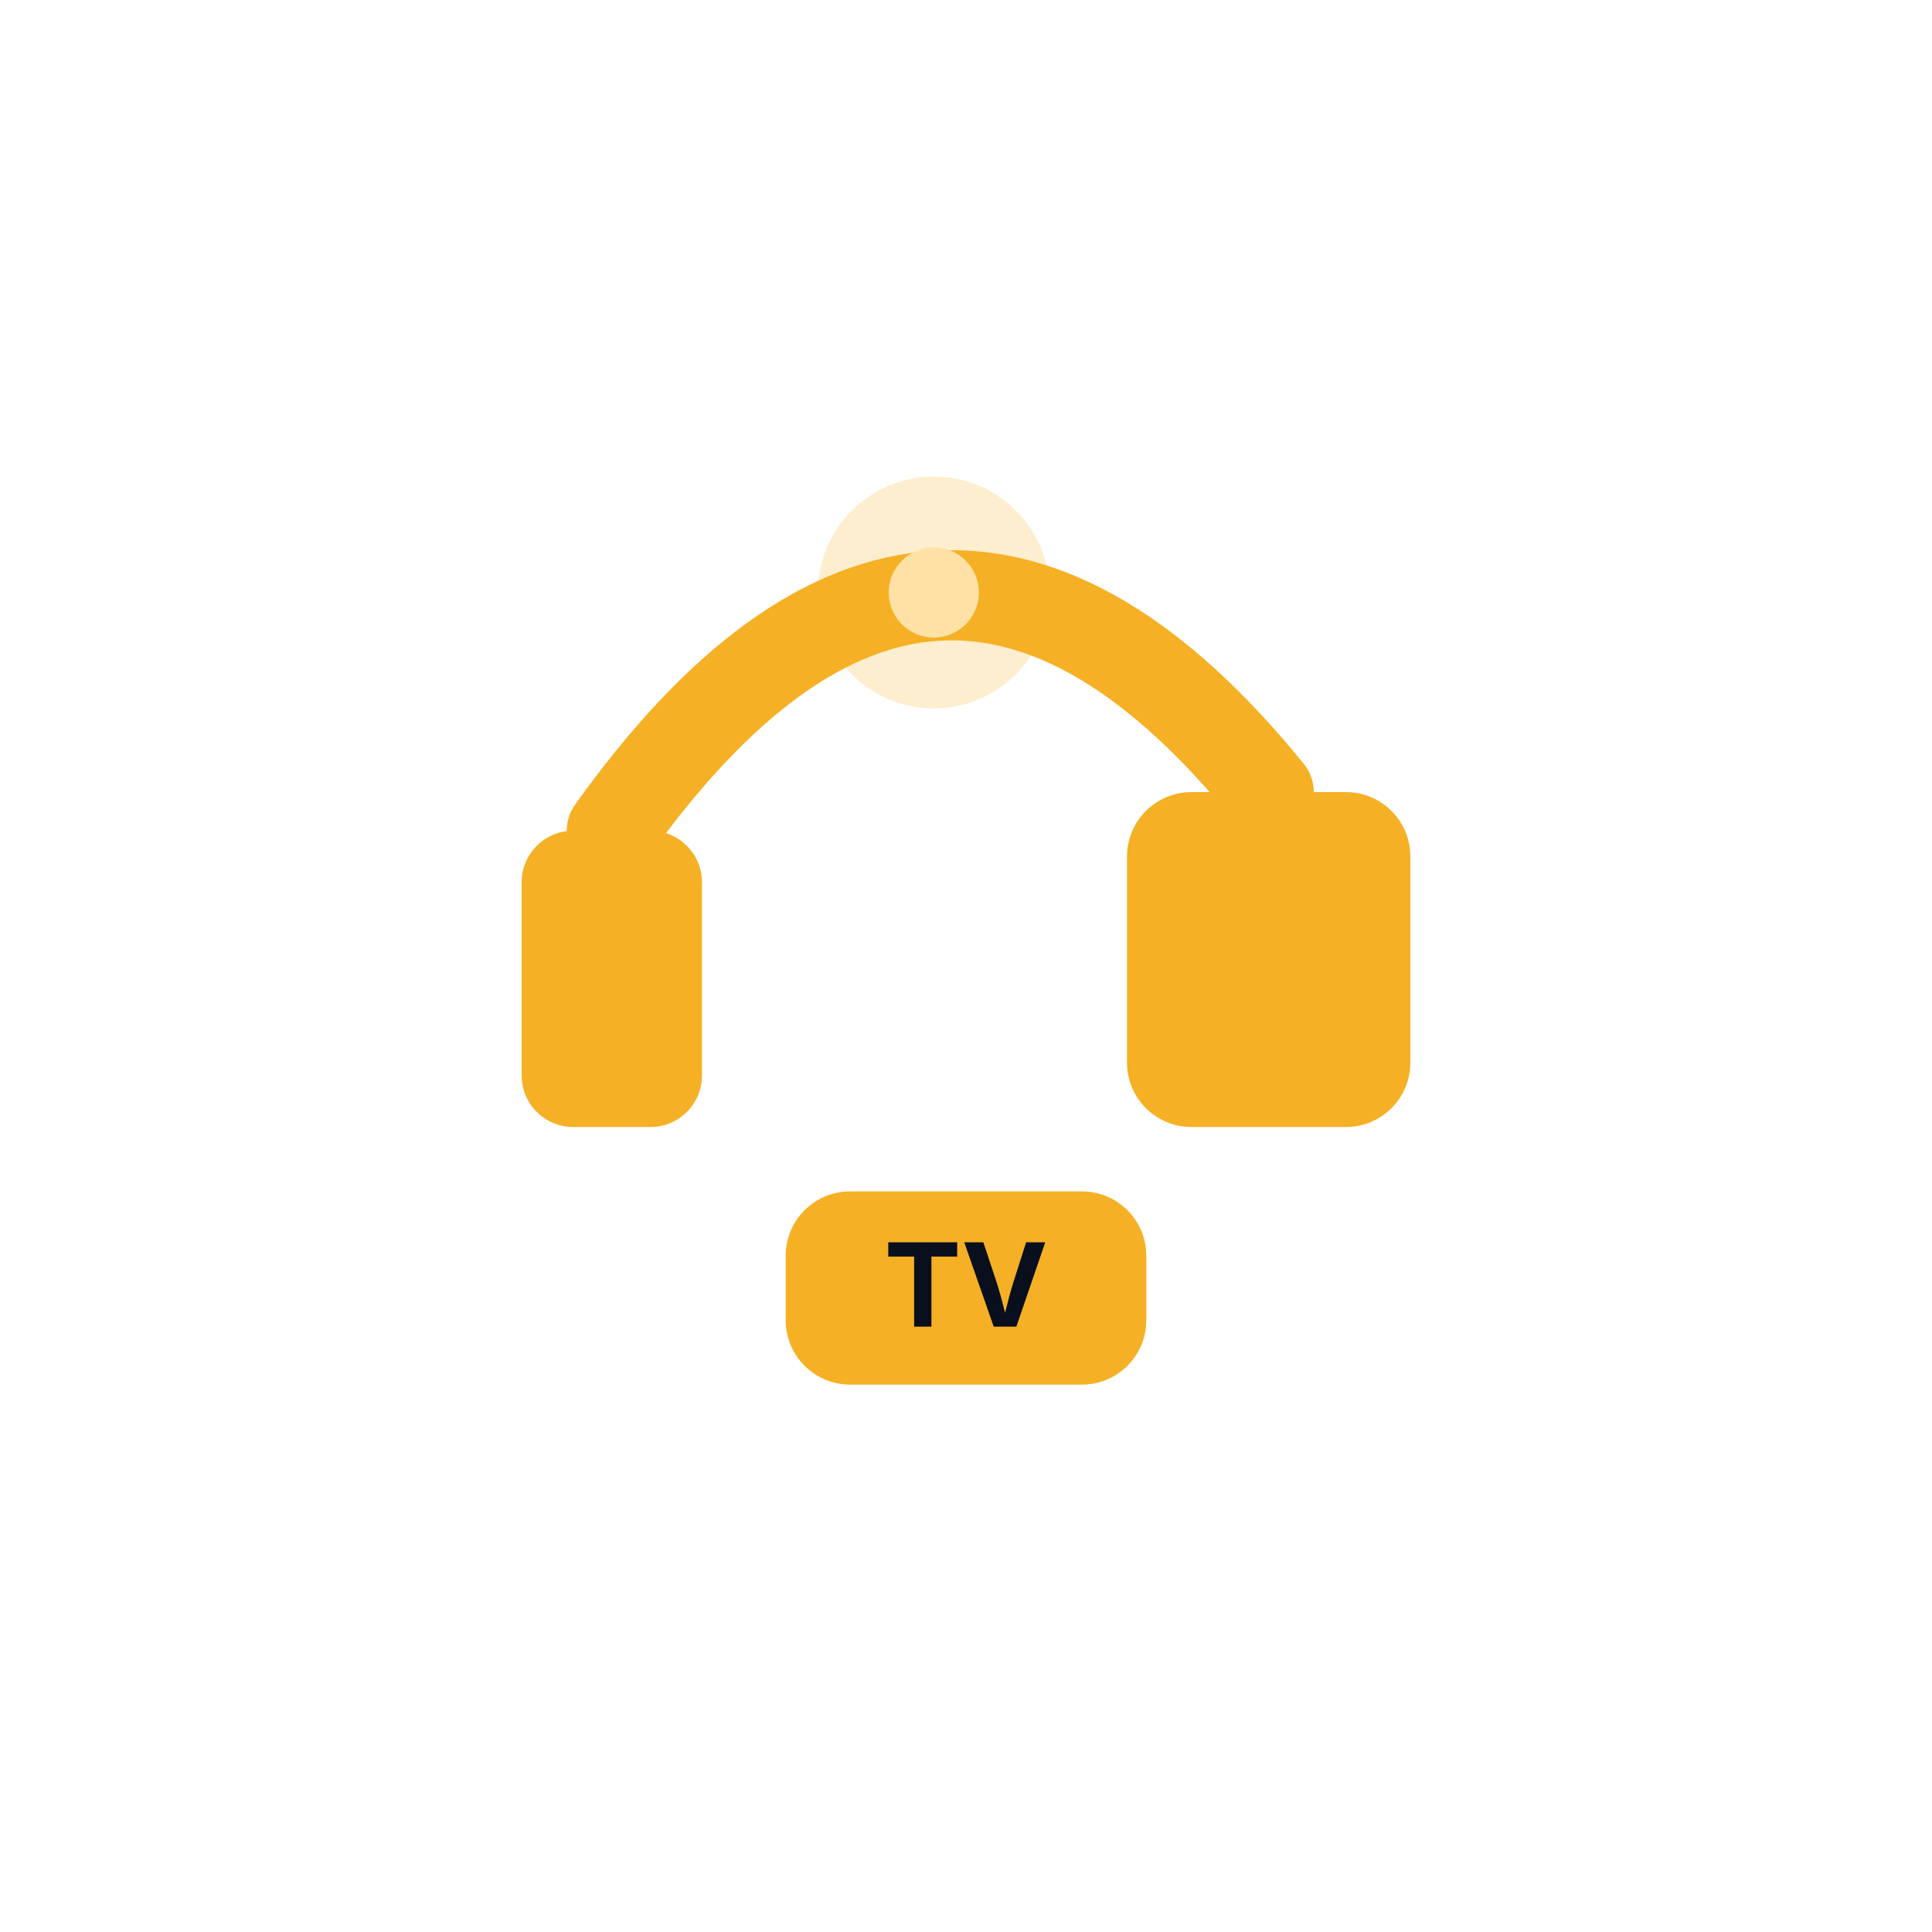
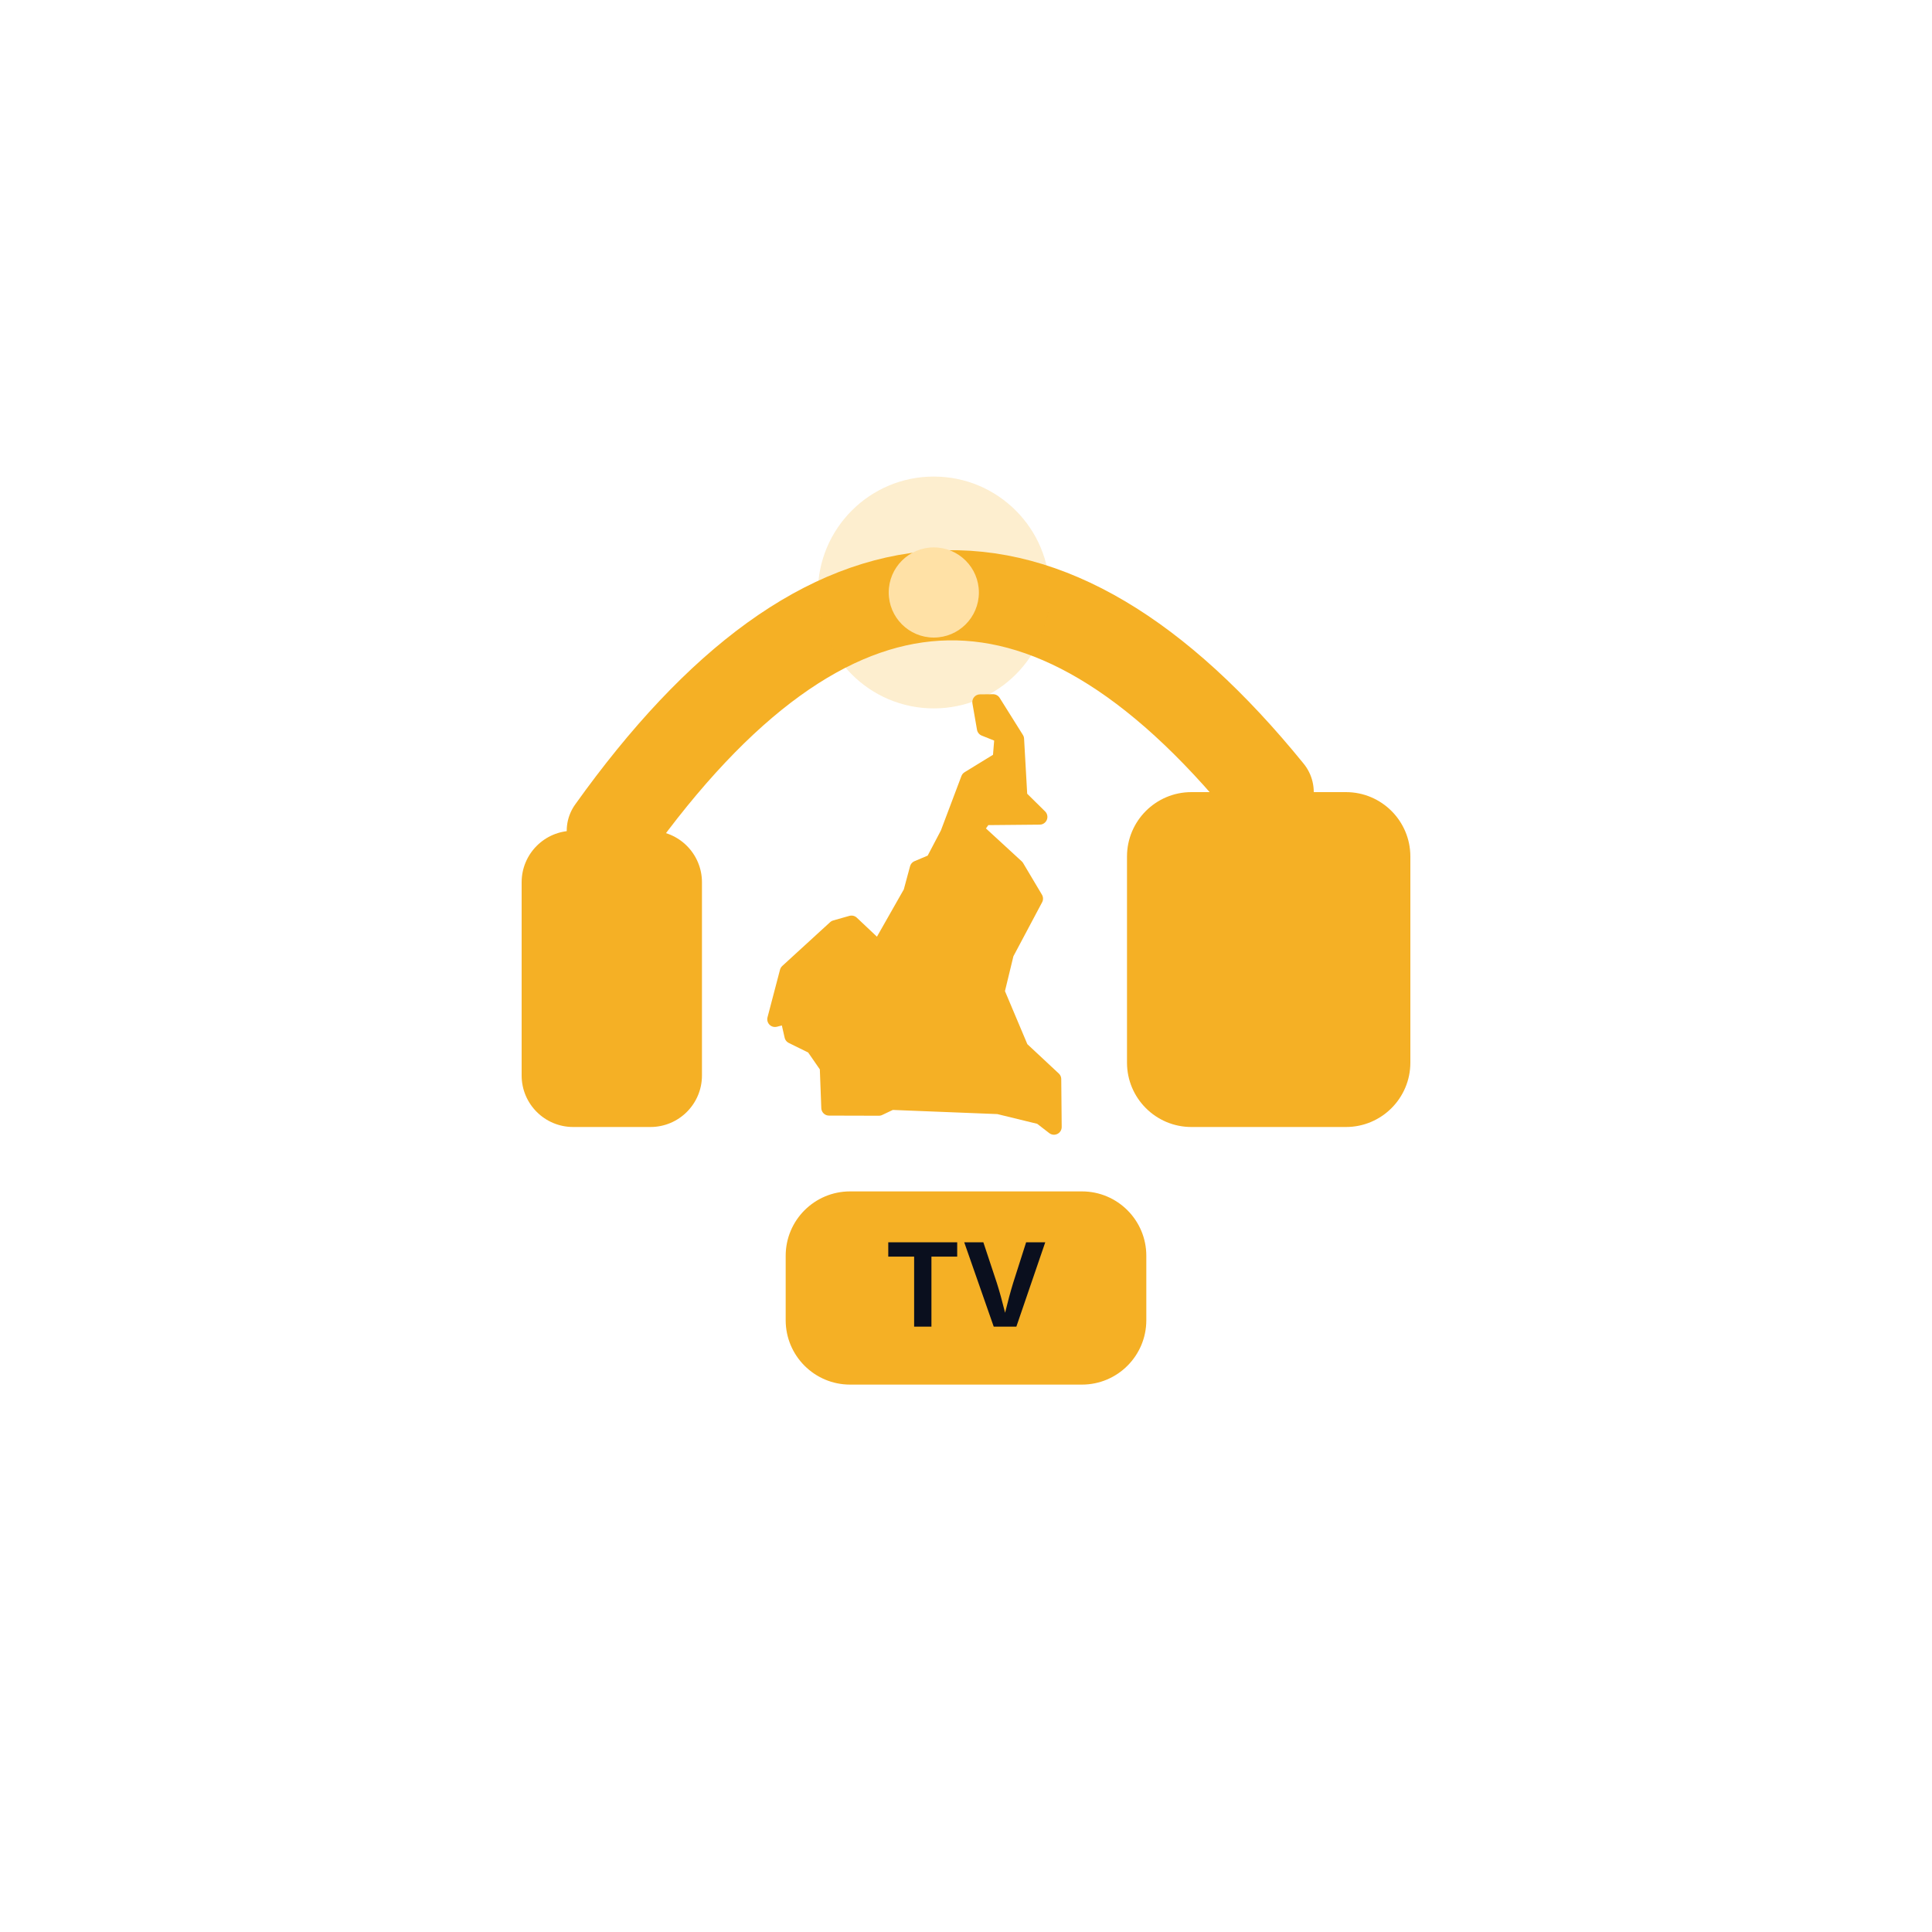
<svg xmlns="http://www.w3.org/2000/svg" viewBox="0 0 240 240" width="240" height="240" role="img" aria-label="Calque avant icône adaptative CastBridge TV">
  <g transform="translate(120 120) scale(0.8) translate(-120 -153)">
    <g transform="translate(-5 -16)">
      <path d="M70 148 Q120 78 172 142" fill="none" stroke="#F5B025" stroke-width="14" stroke-linecap="round" />
      <circle cx="120" cy="111" r="18" fill="#F5B025" opacity="0.22" />
      <circle cx="120" cy="111" r="7" fill="#FFE1A6" />
      <rect x="56" y="148" width="28" height="46" rx="8" fill="#F5B025" />
      <rect x="150" y="142" width="44" height="52" rx="10" fill="#F5B025" />
+       <polygon points="95.34,177.27 97.28,169.88 104.71,163.08 107.22,162.37 111.46,166.37 116.46,157.57 117.47,153.83 119.91,152.80 122.20,148.44 125.41,139.93 130.34,136.91 130.64,133.21 127.89,132.11 127.18,128.02 129.21,128.00 132.82,133.76 133.33,142.78 136.44,145.85 127.85,145.93 126.50,147.80 132.84,153.63 135.76,158.54 131.23,167.06 129.79,173.00 133.52,181.84 138.59,186.57 138.66,194.00 136.59,192.40 130.03,190.80 113.39,190.14 111.47,191.05 103.73,191.03 103.49,184.66 101.30,181.49 98.01,179.87 97.30,176.76" fill="#F5B025" stroke="#F5B025" stroke-width="2.4" stroke-linejoin="round" opacity="1" />
    </g>
    <rect x="92" y="188" width="56" height="30" rx="10" fill="#F5B025" />
    <text x="120" y="209" text-anchor="middle" font-family="Inter" font-weight="700" font-size="18" fill="#0A0F1E">TV</text>
  </g>
</svg>
